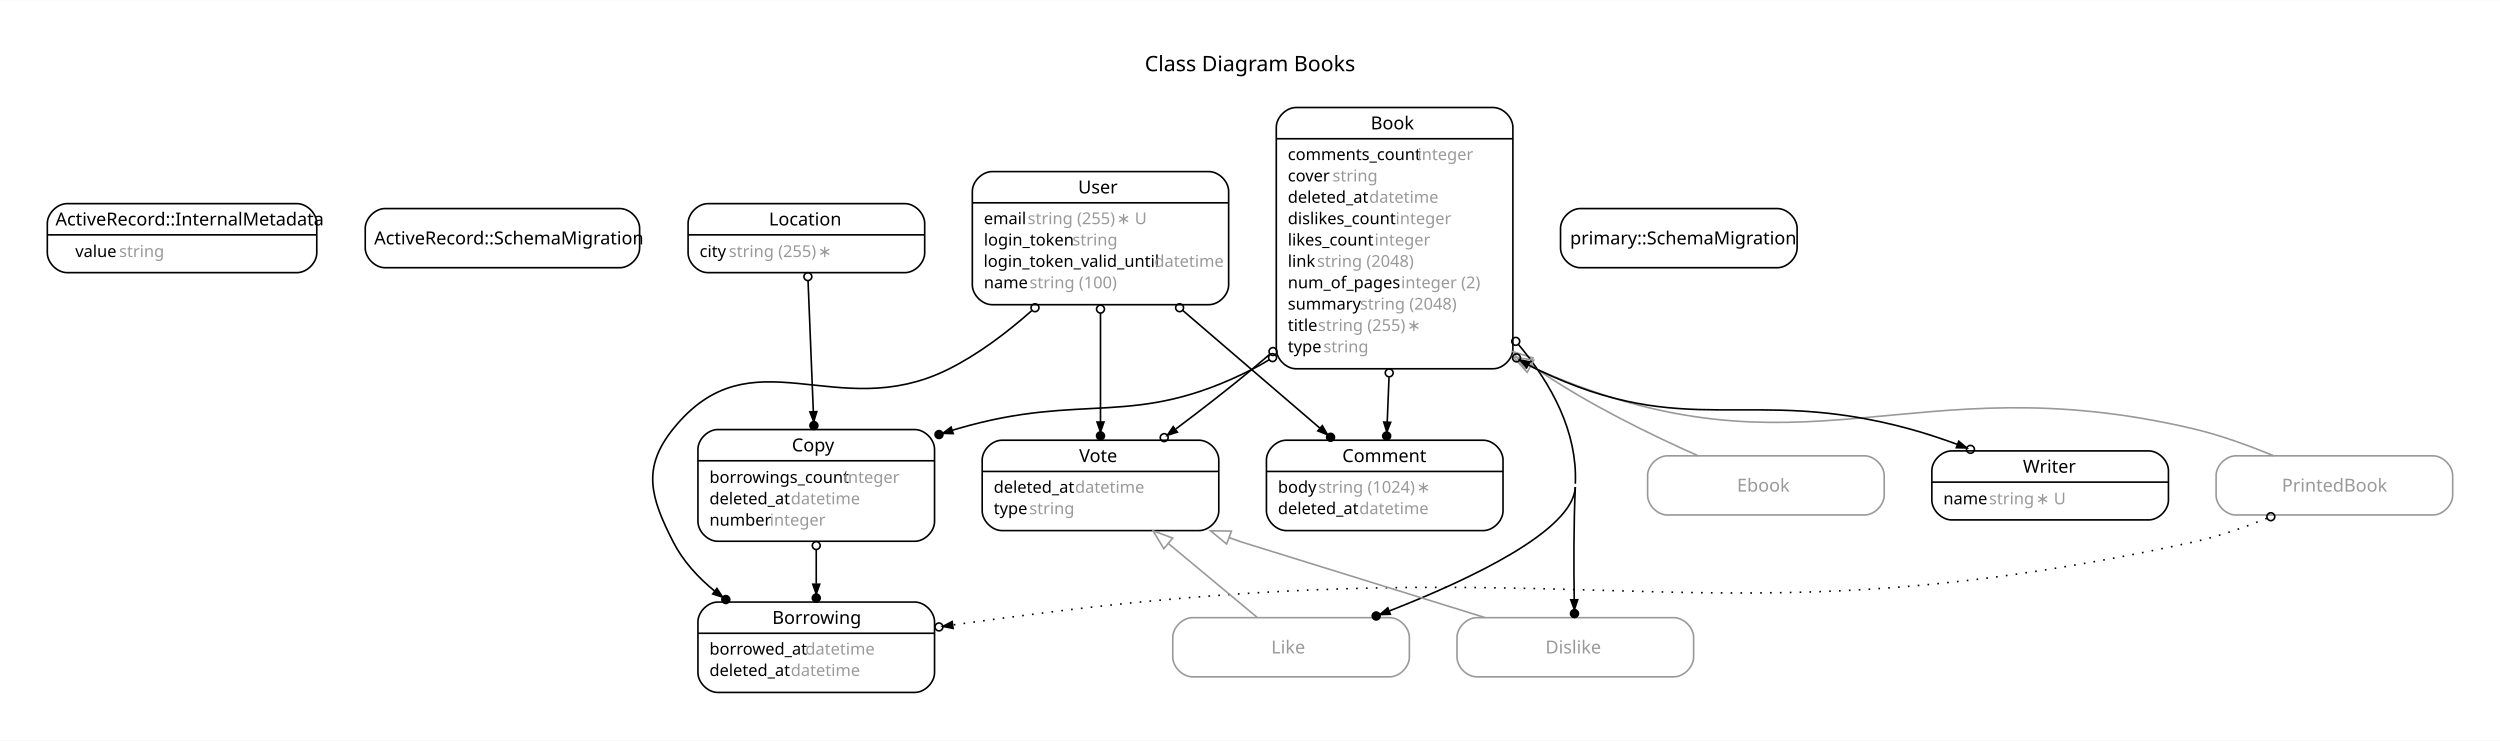
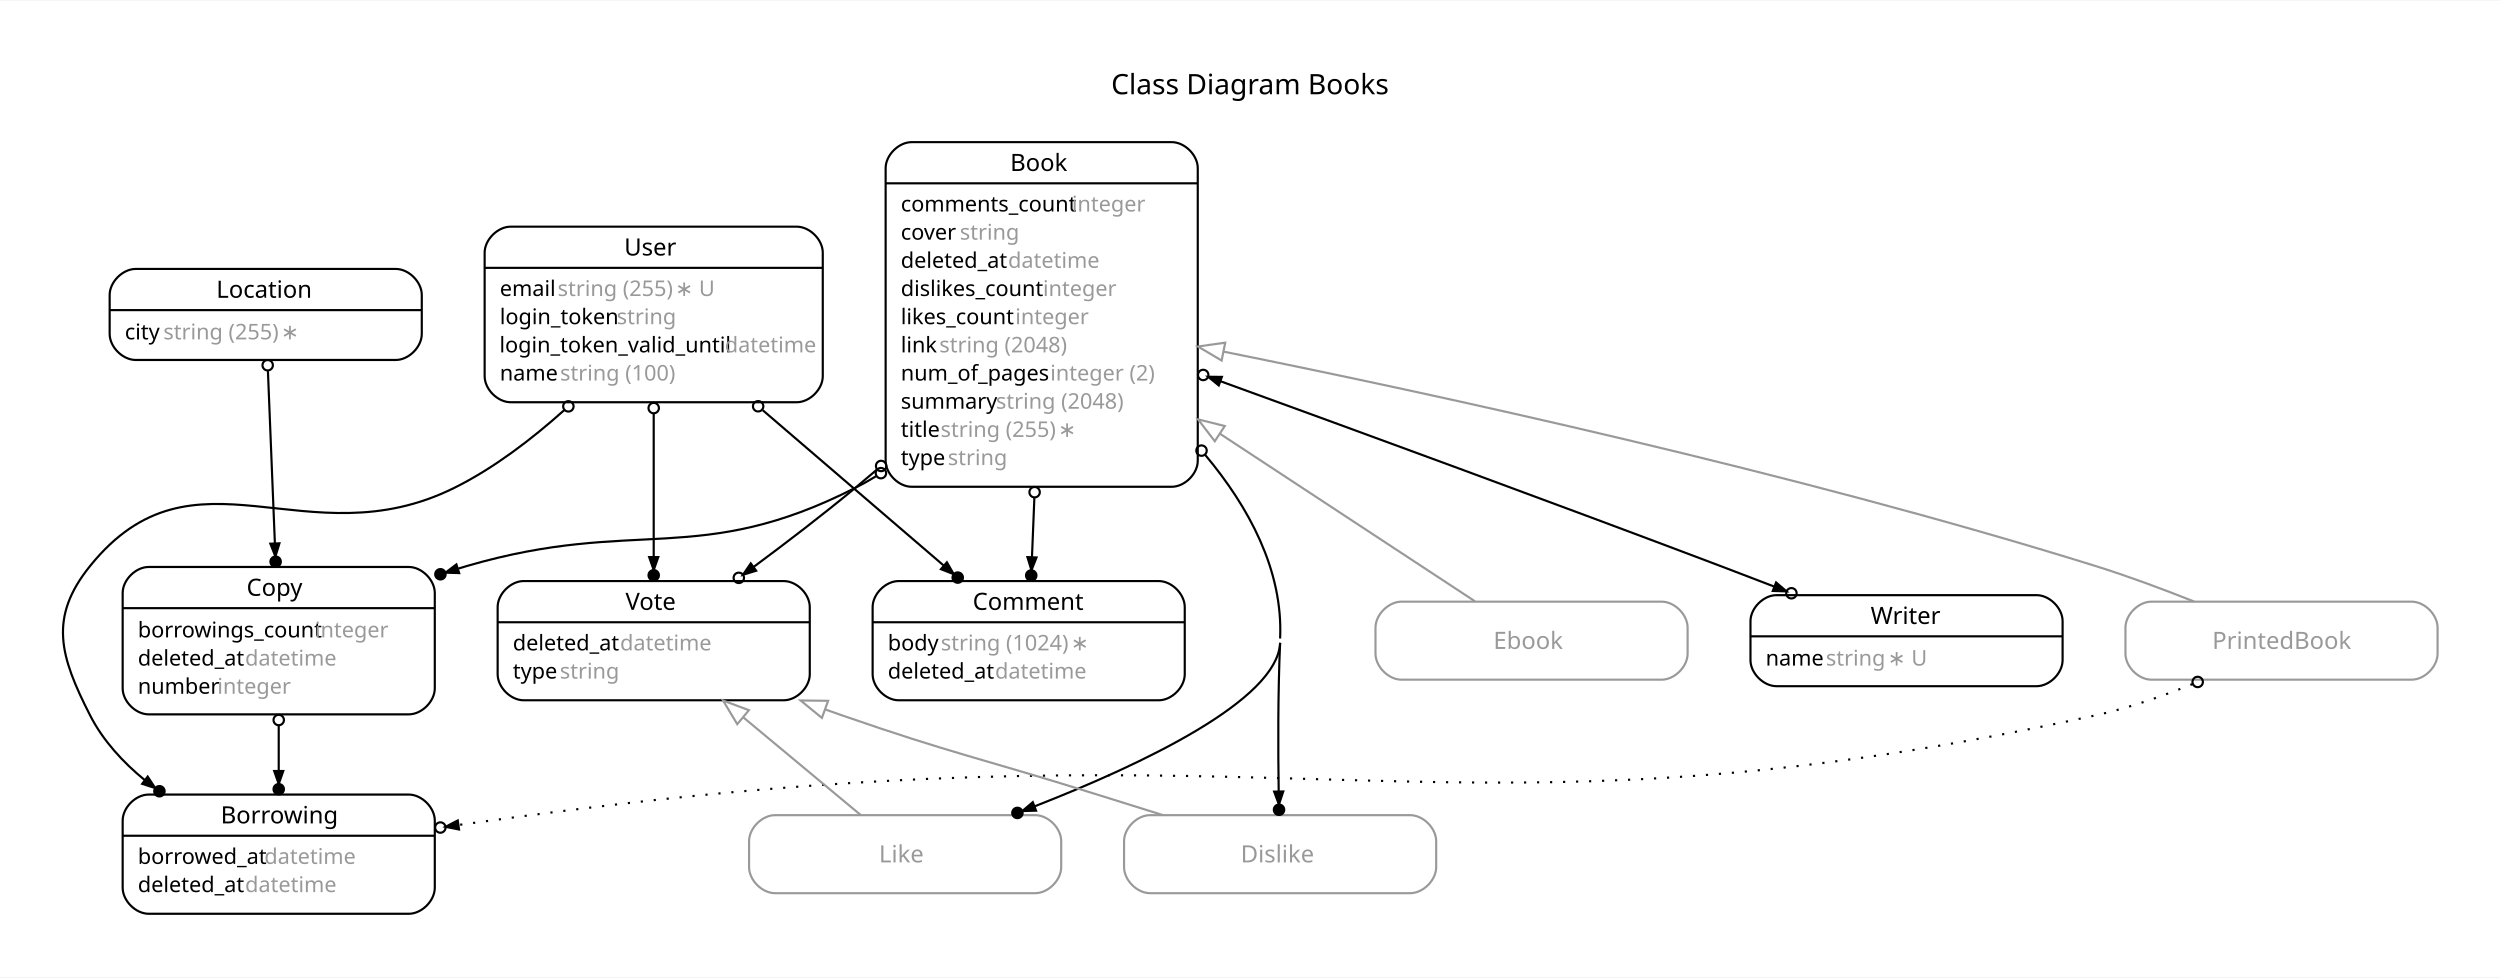
- <svg xmlns="http://www.w3.org/2000/svg" width="1522pt" height="451pt" viewBox="0.00 0.00 1521.60 450.60">
+ <svg xmlns="http://www.w3.org/2000/svg" width="1153pt" height="451pt" viewBox="0.00 0.00 1153.39 450.60">
  <g id="graph0" class="graph" transform="scale(1 1) rotate(0) translate(28.8 421.8)">
-     <polygon fill="white" stroke="none" points="-28.8,28.8 -28.8,-421.8 1492.8,-421.8 1492.8,28.8 -28.8,28.8" />
-     <text text-anchor="middle" x="732" y="-378.6" font-family="Arial BoldMT" font-size="13.00">Class Diagram Books</text>
+     <polygon fill="white" stroke="none" points="-28.8,28.8 -28.8,-421.8 1124.59,-421.8 1124.59,28.8 -28.8,28.8" />
+     <text text-anchor="middle" x="547.896" y="-378.6" font-family="Arial BoldMT" font-size="13.00">Class Diagram Books</text>
    <g id="node1" class="node">
-       <path fill="none" stroke="black" d="M12,-256C12,-256 152,-256 152,-256 158,-256 164,-262 164,-268 164,-268 164,-286 164,-286 164,-292 158,-298 152,-298 152,-298 12,-298 12,-298 6,-298 0,-292 0,-286 0,-286 0,-268 0,-268 0,-262 6,-256 12,-256" />
-       <text text-anchor="start" x="4.96" y="-284.7" font-family="Arial BoldMT" font-size="11.00">ActiveRecord::InternalMetadata</text>
-       <polyline fill="none" stroke="black" points="0,-279 164,-279 " />
-       <text text-anchor="start" x="17" y="-265.5" font-family="ArialMT" font-size="10.00">value </text>
-       <text text-anchor="start" x="43.685" y="-265.5" font-family="Arial ItalicMT" font-size="10.00" fill="#999999">string</text>
+       <path fill="none" stroke="black" d="M391.792,-197.5C391.792,-197.5 511.792,-197.5 511.792,-197.5 517.792,-197.5 523.792,-203.5 523.792,-209.5 523.792,-209.5 523.792,-344.5 523.792,-344.5 523.792,-350.5 517.792,-356.5 511.792,-356.5 511.792,-356.5 391.792,-356.5 391.792,-356.5 385.792,-356.5 379.792,-350.5 379.792,-344.5 379.792,-344.5 379.792,-209.5 379.792,-209.5 379.792,-203.5 385.792,-197.5 391.792,-197.5" />
+       <text text-anchor="start" x="437.256" y="-343.2" font-family="Arial BoldMT" font-size="11.00">Book</text>
+       <polyline fill="none" stroke="black" points="379.792,-337.5 523.792,-337.5 " />
+       <text text-anchor="start" x="386.792" y="-324.5" font-family="ArialMT" font-size="10.00">comments_count </text>
+       <text text-anchor="start" x="465.718" y="-324.5" font-family="Arial ItalicMT" font-size="10.00" fill="#999999">integer</text>
+       <text text-anchor="start" x="386.792" y="-311.5" font-family="ArialMT" font-size="10.00">cover </text>
+       <text text-anchor="start" x="414.024" y="-311.5" font-family="Arial ItalicMT" font-size="10.00" fill="#999999">string</text>
+       <text text-anchor="start" x="386.792" y="-298.5" font-family="ArialMT" font-size="10.00">deleted_at </text>
+       <text text-anchor="start" x="436.28" y="-298.5" font-family="Arial ItalicMT" font-size="10.00" fill="#999999">datetime</text>
+       <text text-anchor="start" x="386.792" y="-285.5" font-family="ArialMT" font-size="10.00">dislikes_count </text>
+       <text text-anchor="start" x="452.383" y="-285.5" font-family="Arial ItalicMT" font-size="10.00" fill="#999999">integer</text>
+       <text text-anchor="start" x="386.792" y="-272.5" font-family="ArialMT" font-size="10.00">likes_count </text>
+       <text text-anchor="start" x="439.6" y="-272.5" font-family="Arial ItalicMT" font-size="10.00" fill="#999999">integer</text>
+       <text text-anchor="start" x="386.792" y="-259.5" font-family="ArialMT" font-size="10.00">link </text>
+       <text text-anchor="start" x="404.575" y="-259.5" font-family="Arial ItalicMT" font-size="10.00" fill="#999999">string (2048)</text>
+       <text text-anchor="start" x="386.792" y="-246.5" font-family="ArialMT" font-size="10.00">num_of_pages </text>
+       <text text-anchor="start" x="455.733" y="-246.5" font-family="Arial ItalicMT" font-size="10.00" fill="#999999">integer (2)</text>
+       <text text-anchor="start" x="386.792" y="-233.5" font-family="ArialMT" font-size="10.00">summary </text>
+       <text text-anchor="start" x="430.684" y="-233.5" font-family="Arial ItalicMT" font-size="10.00" fill="#999999">string (2048)</text>
+       <text text-anchor="start" x="386.792" y="-220.5" font-family="ArialMT" font-size="10.00">title </text>
+       <text text-anchor="start" x="405.132" y="-220.5" font-family="Arial ItalicMT" font-size="10.00" fill="#999999">string (255) ∗</text>
+       <text text-anchor="start" x="386.792" y="-207.5" font-family="ArialMT" font-size="10.00">type </text>
+       <text text-anchor="start" x="408.472" y="-207.5" font-family="Arial ItalicMT" font-size="10.00" fill="#999999">string</text>
+     </g>
+     <g id="node3" class="node">
+       <path fill="none" stroke="black" d="M385.792,-99C385.792,-99 505.792,-99 505.792,-99 511.792,-99 517.792,-105 517.792,-111 517.792,-111 517.792,-142 517.792,-142 517.792,-148 511.792,-154 505.792,-154 505.792,-154 385.792,-154 385.792,-154 379.792,-154 373.792,-148 373.792,-142 373.792,-142 373.792,-111 373.792,-111 373.792,-105 379.792,-99 385.792,-99" />
+       <text text-anchor="start" x="419.953" y="-140.7" font-family="Arial BoldMT" font-size="11.00">Comment</text>
+       <polyline fill="none" stroke="black" points="373.792,-135 517.792,-135 " />
+       <text text-anchor="start" x="380.792" y="-122" font-family="ArialMT" font-size="10.00">body </text>
+       <text text-anchor="start" x="405.255" y="-122" font-family="Arial ItalicMT" font-size="10.00" fill="#999999">string (1024) ∗</text>
+       <text text-anchor="start" x="380.792" y="-109" font-family="ArialMT" font-size="10.00">deleted_at </text>
+       <text text-anchor="start" x="430.28" y="-109" font-family="Arial ItalicMT" font-size="10.00" fill="#999999">datetime</text>
+     </g>
+     <g id="edge8" class="edge">
+       <path fill="none" stroke="black" d="M448.41,-192.301C448.027,-182.813 447.652,-173.535 447.311,-165.099" />
+       <ellipse fill="none" stroke="black" cx="448.52" cy="-195.004" rx="2.4" ry="2.4" />
+       <ellipse fill="black" stroke="black" cx="446.967" cy="-156.575" rx="2.4" ry="2.4" />
+       <polygon fill="black" stroke="black" points="449.404,-164.884 447.064,-158.974 445.208,-165.053 449.404,-164.884" />
+     </g>
+     <g id="node4" class="node">
+       <path fill="none" stroke="black" d="M39.792,-92.5C39.792,-92.5 159.792,-92.5 159.792,-92.5 165.792,-92.5 171.792,-98.5 171.792,-104.5 171.792,-104.5 171.792,-148.5 171.792,-148.5 171.792,-154.5 165.792,-160.5 159.792,-160.5 159.792,-160.5 39.792,-160.5 39.792,-160.5 33.792,-160.5 27.792,-154.5 27.792,-148.5 27.792,-148.5 27.792,-104.5 27.792,-104.5 27.792,-98.5 33.792,-92.5 39.792,-92.5" />
+       <text text-anchor="start" x="84.953" y="-147.2" font-family="Arial BoldMT" font-size="11.00">Copy</text>
+       <polyline fill="none" stroke="black" points="27.792,-141.5 171.792,-141.5 " />
+       <text text-anchor="start" x="34.792" y="-128" font-family="ArialMT" font-size="10.00">borrowings_count </text>
+       <text text-anchor="start" x="116.506" y="-128" font-family="Arial ItalicMT" font-size="10.00" fill="#999999">integer</text>
+       <text text-anchor="start" x="34.792" y="-115" font-family="ArialMT" font-size="10.00">deleted_at </text>
+       <text text-anchor="start" x="84.279" y="-115" font-family="Arial ItalicMT" font-size="10.00" fill="#999999">datetime</text>
+       <text text-anchor="start" x="34.792" y="-102" font-family="ArialMT" font-size="10.00">number </text>
+       <text text-anchor="start" x="71.477" y="-102" font-family="Arial ItalicMT" font-size="10.00" fill="#999999">integer</text>
+     </g>
+     <g id="edge9" class="edge">
+       <path fill="none" stroke="black" d="M375.375,-202.368C372.22,-200.443 369.022,-198.644 365.792,-197 293.47,-160.196 264.713,-183.661 186.792,-161 185.437,-160.606 184.074,-160.2 182.704,-159.783" />
+       <ellipse fill="none" stroke="black" cx="377.621" cy="-203.787" rx="2.4" ry="2.4" />
+       <ellipse fill="black" stroke="black" cx="174.395" cy="-157.129" rx="2.4" ry="2.4" />
+       <polygon fill="black" stroke="black" points="183.036,-157.685 176.681,-157.859 181.758,-161.685 183.036,-157.685" />
+     </g>
+     <g id="node5" class="node">
+       <path fill="none" stroke="#999999" d="M501.792,-10C501.792,-10 621.792,-10 621.792,-10 627.792,-10 633.792,-16 633.792,-22 633.792,-22 633.792,-34 633.792,-34 633.792,-40 627.792,-46 621.792,-46 621.792,-46 501.792,-46 501.792,-46 495.792,-46 489.792,-40 489.792,-34 489.792,-34 489.792,-22 489.792,-22 489.792,-16 495.792,-10 501.792,-10" />
+       <text text-anchor="start" x="543.596" y="-24.2" font-family="Arial BoldMT" font-size="11.00" fill="#999999">Dislike</text>
+     </g>
+     <g id="edge7" class="edge">
+       <path fill="none" stroke="black" d="M561.792,-125.5C560.762,-102.492 560.839,-76.368 561.13,-57.109" />
+       <ellipse fill="black" stroke="black" cx="561.287" cy="-48.493" rx="2.4" ry="2.4" />
+       <polygon fill="black" stroke="black" points="563.233,-56.93 561.243,-50.892 559.034,-56.853 563.233,-56.93" />
+     </g>
+     <g id="node6" class="node">
+       <path fill="none" stroke="#999999" d="M617.792,-108.5C617.792,-108.5 737.792,-108.5 737.792,-108.5 743.792,-108.5 749.792,-114.5 749.792,-120.5 749.792,-120.5 749.792,-132.5 749.792,-132.5 749.792,-138.5 743.792,-144.5 737.792,-144.5 737.792,-144.5 617.792,-144.5 617.792,-144.5 611.792,-144.5 605.792,-138.5 605.792,-132.5 605.792,-132.5 605.792,-120.5 605.792,-120.5 605.792,-114.5 611.792,-108.5 617.792,-108.5" />
+       <text text-anchor="start" x="660.197" y="-122.7" font-family="Arial BoldMT" font-size="11.00" fill="#999999">Ebook</text>
+     </g>
+     <g id="edge1" class="edge">
+       <path fill="none" stroke="#999999" d="M534.049,-221.951C575.542,-194.687 623.02,-163.49 651.686,-144.654" />
+       <polygon fill="none" stroke="#999999" points="531.644,-218.506 523.921,-228.605 536.257,-225.526 531.644,-218.506" />
+     </g>
+     <g id="node7" class="node">
+       <path fill="none" stroke="#999999" d="M328.792,-10C328.792,-10 448.792,-10 448.792,-10 454.792,-10 460.792,-16 460.792,-22 460.792,-22 460.792,-34 460.792,-34 460.792,-40 454.792,-46 448.792,-46 448.792,-46 328.792,-46 328.792,-46 322.792,-46 316.792,-40 316.792,-34 316.792,-34 316.792,-22 316.792,-22 316.792,-16 322.792,-10 328.792,-10" />
+       <text text-anchor="start" x="376.703" y="-24.2" font-family="Arial BoldMT" font-size="11.00" fill="#999999">Like</text>
+     </g>
+     <g id="edge6" class="edge">
+       <path fill="none" stroke="black" d="M527.231,-212.199C547.329,-188.18 563.202,-158.989 561.792,-127.5" />
+       <ellipse fill="none" stroke="black" cx="525.531" cy="-214.185" rx="2.4" ry="2.4" />
+       <path fill="none" stroke="black" d="M561.792,-125.5C560.608,-99.038 498.209,-69.481 448.694,-50.136" />
+       <ellipse fill="black" stroke="black" cx="440.591" cy="-47.027" rx="2.4" ry="2.4" />
+       <polygon fill="black" stroke="black" points="449.186,-48.075 442.832,-47.886 447.681,-51.996 449.186,-48.075" />
+     </g>
+     <g id="node9" class="node">
+       <path fill="none" stroke="#999999" d="M963.792,-108.5C963.792,-108.5 1083.79,-108.5 1083.79,-108.5 1089.79,-108.5 1095.79,-114.5 1095.79,-120.5 1095.79,-120.5 1095.79,-132.5 1095.79,-132.5 1095.79,-138.5 1089.79,-144.5 1083.79,-144.5 1083.79,-144.5 963.792,-144.5 963.792,-144.5 957.792,-144.5 951.792,-138.5 951.792,-132.5 951.792,-132.5 951.792,-120.5 951.792,-120.5 951.792,-114.5 957.792,-108.5 963.792,-108.5" />
+       <text text-anchor="start" x="991.83" y="-122.7" font-family="Arial BoldMT" font-size="11.00" fill="#999999">PrintedBook</text>
+     </g>
+     <g id="edge2" class="edge">
+       <path fill="none" stroke="#999999" d="M535.723,-259.843C633.362,-240.197 798.92,-204.248 937.792,-161 952.938,-156.283 969.231,-150.205 983.518,-144.523" />
+       <polygon fill="none" stroke="#999999" points="534.81,-255.742 523.867,-262.215 536.458,-263.979 534.81,-255.742" />
+     </g>
+     <g id="node11" class="node">
+       <path fill="none" stroke="black" d="M212.792,-99C212.792,-99 332.792,-99 332.792,-99 338.792,-99 344.792,-105 344.792,-111 344.792,-111 344.792,-142 344.792,-142 344.792,-148 338.792,-154 332.792,-154 332.792,-154 212.792,-154 212.792,-154 206.792,-154 200.792,-148 200.792,-142 200.792,-142 200.792,-111 200.792,-111 200.792,-105 206.792,-99 212.792,-99" />
+       <text text-anchor="start" x="259.779" y="-140.7" font-family="Arial BoldMT" font-size="11.00">Vote</text>
+       <polyline fill="none" stroke="black" points="200.792,-135 344.792,-135 " />
+       <text text-anchor="start" x="207.792" y="-122" font-family="ArialMT" font-size="10.00">deleted_at </text>
+       <text text-anchor="start" x="257.28" y="-122" font-family="Arial ItalicMT" font-size="10.00" fill="#999999">datetime</text>
+       <text text-anchor="start" x="207.792" y="-109" font-family="ArialMT" font-size="10.00">type </text>
+       <text text-anchor="start" x="229.472" y="-109" font-family="Arial ItalicMT" font-size="10.00" fill="#999999">string</text>
+     </g>
+     <g id="edge5" class="edge">
+       <path fill="none" stroke="black" d="M375.644,-205.315C372.338,-202.48 369.045,-199.698 365.792,-197 350.877,-184.63 334.05,-171.75 318.849,-160.487" />
+       <ellipse fill="none" stroke="black" cx="377.71" cy="-207.097" rx="2.4" ry="2.4" />
+       <ellipse fill="none" stroke="black" cx="312.047" cy="-155.481" rx="2.4" ry="2.4" />
+       <polygon fill="black" stroke="black" points="320.057,-158.769 313.98,-156.904 317.568,-162.152 320.057,-158.769" />
+     </g>
+     <g id="node12" class="node">
+       <path fill="none" stroke="black" d="M790.792,-105.5C790.792,-105.5 910.792,-105.5 910.792,-105.5 916.792,-105.5 922.792,-111.5 922.792,-117.5 922.792,-117.5 922.792,-135.5 922.792,-135.5 922.792,-141.5 916.792,-147.5 910.792,-147.5 910.792,-147.5 790.792,-147.5 790.792,-147.5 784.792,-147.5 778.792,-141.5 778.792,-135.5 778.792,-135.5 778.792,-117.5 778.792,-117.5 778.792,-111.5 784.792,-105.5 790.792,-105.5" />
+       <text text-anchor="start" x="834.226" y="-134.2" font-family="Arial BoldMT" font-size="11.00">Writer</text>
+       <polyline fill="none" stroke="black" points="778.792,-128.5 922.792,-128.5 " />
+       <text text-anchor="start" x="785.792" y="-115" font-family="ArialMT" font-size="10.00">name </text>
+       <text text-anchor="start" x="813.585" y="-115" font-family="Arial ItalicMT" font-size="10.00" fill="#999999">string ∗ U</text>
+     </g>
+     <g id="edge10" class="edge">
+       <path fill="none" stroke="black" d="M534.351,-246.16C597.554,-223.197 686.833,-190.503 764.792,-161 772.889,-157.936 781.4,-154.673 789.788,-151.431" />
+       <ellipse fill="none" stroke="black" cx="526.3" cy="-249.084" rx="2.4" ry="2.4" />
+       <polygon fill="black" stroke="black" points="533.479,-244.243 528.556,-248.264 534.913,-248.191 533.479,-244.243" />
+       <ellipse fill="none" stroke="black" cx="797.685" cy="-148.37" rx="2.4" ry="2.4" />
+       <polygon fill="black" stroke="black" points="790.612,-153.364 795.447,-149.238 789.094,-149.448 790.612,-153.364" />
    </g>
    <g id="node2" class="node">
-       <path fill="none" stroke="black" d="M205.5,-259C205.5,-259 348.5,-259 348.5,-259 354.5,-259 360.5,-265 360.5,-271 360.5,-271 360.5,-283 360.5,-283 360.5,-289 354.5,-295 348.5,-295 348.5,-295 205.5,-295 205.5,-295 199.5,-295 193.5,-289 193.5,-283 193.5,-283 193.5,-271 193.5,-271 193.5,-265 199.5,-259 205.5,-259" />
-       <text text-anchor="start" x="198.94" y="-273.2" font-family="Arial BoldMT" font-size="11.00">ActiveRecord::SchemaMigration</text>
-     </g>
-     <g id="node3" class="node">
-       <path fill="none" stroke="black" d="M760,-197.5C760,-197.5 880,-197.5 880,-197.5 886,-197.5 892,-203.5 892,-209.5 892,-209.5 892,-344.5 892,-344.5 892,-350.5 886,-356.5 880,-356.5 880,-356.5 760,-356.5 760,-356.5 754,-356.5 748,-350.5 748,-344.5 748,-344.5 748,-209.5 748,-209.5 748,-203.5 754,-197.5 760,-197.5" />
-       <text text-anchor="start" x="805.464" y="-343.2" font-family="Arial BoldMT" font-size="11.00">Book</text>
-       <polyline fill="none" stroke="black" points="748,-337.5 892,-337.5 " />
-       <text text-anchor="start" x="755" y="-324.5" font-family="ArialMT" font-size="10.00">comments_count </text>
-       <text text-anchor="start" x="833.926" y="-324.5" font-family="Arial ItalicMT" font-size="10.00" fill="#999999">integer</text>
-       <text text-anchor="start" x="755" y="-311.5" font-family="ArialMT" font-size="10.00">cover </text>
-       <text text-anchor="start" x="782.231" y="-311.5" font-family="Arial ItalicMT" font-size="10.00" fill="#999999">string</text>
-       <text text-anchor="start" x="755" y="-298.5" font-family="ArialMT" font-size="10.00">deleted_at </text>
-       <text text-anchor="start" x="804.487" y="-298.5" font-family="Arial ItalicMT" font-size="10.00" fill="#999999">datetime</text>
-       <text text-anchor="start" x="755" y="-285.5" font-family="ArialMT" font-size="10.00">dislikes_count </text>
-       <text text-anchor="start" x="820.591" y="-285.5" font-family="Arial ItalicMT" font-size="10.00" fill="#999999">integer</text>
-       <text text-anchor="start" x="755" y="-272.5" font-family="ArialMT" font-size="10.00">likes_count </text>
-       <text text-anchor="start" x="807.808" y="-272.5" font-family="Arial ItalicMT" font-size="10.00" fill="#999999">integer</text>
-       <text text-anchor="start" x="755" y="-259.5" font-family="ArialMT" font-size="10.00">link </text>
-       <text text-anchor="start" x="772.783" y="-259.5" font-family="Arial ItalicMT" font-size="10.00" fill="#999999">string (2048)</text>
-       <text text-anchor="start" x="755" y="-246.5" font-family="ArialMT" font-size="10.00">num_of_pages </text>
-       <text text-anchor="start" x="823.94" y="-246.5" font-family="Arial ItalicMT" font-size="10.00" fill="#999999">integer (2)</text>
-       <text text-anchor="start" x="755" y="-233.5" font-family="ArialMT" font-size="10.00">summary </text>
-       <text text-anchor="start" x="798.892" y="-233.5" font-family="Arial ItalicMT" font-size="10.00" fill="#999999">string (2048)</text>
-       <text text-anchor="start" x="755" y="-220.5" font-family="ArialMT" font-size="10.00">title </text>
-       <text text-anchor="start" x="773.34" y="-220.5" font-family="Arial ItalicMT" font-size="10.00" fill="#999999">string (255) ∗</text>
-       <text text-anchor="start" x="755" y="-207.5" font-family="ArialMT" font-size="10.00">type </text>
-       <text text-anchor="start" x="776.68" y="-207.5" font-family="Arial ItalicMT" font-size="10.00" fill="#999999">string</text>
-     </g>
-     <g id="node5" class="node">
-       <path fill="none" stroke="black" d="M754,-99C754,-99 874,-99 874,-99 880,-99 886,-105 886,-111 886,-111 886,-142 886,-142 886,-148 880,-154 874,-154 874,-154 754,-154 754,-154 748,-154 742,-148 742,-142 742,-142 742,-111 742,-111 742,-105 748,-99 754,-99" />
-       <text text-anchor="start" x="788.16" y="-140.7" font-family="Arial BoldMT" font-size="11.00">Comment</text>
-       <polyline fill="none" stroke="black" points="742,-135 886,-135 " />
-       <text text-anchor="start" x="749" y="-122" font-family="ArialMT" font-size="10.00">body </text>
-       <text text-anchor="start" x="773.463" y="-122" font-family="Arial ItalicMT" font-size="10.00" fill="#999999">string (1024) ∗</text>
-       <text text-anchor="start" x="749" y="-109" font-family="ArialMT" font-size="10.00">deleted_at </text>
-       <text text-anchor="start" x="798.487" y="-109" font-family="Arial ItalicMT" font-size="10.00" fill="#999999">datetime</text>
-     </g>
-     <g id="edge8" class="edge">
-       <path fill="none" stroke="black" d="M816.618,-192.301C816.235,-182.813 815.86,-173.535 815.519,-165.099" />
-       <ellipse fill="none" stroke="black" cx="816.727" cy="-195.004" rx="2.4" ry="2.4" />
-       <ellipse fill="black" stroke="black" cx="815.175" cy="-156.575" rx="2.4" ry="2.4" />
-       <polygon fill="black" stroke="black" points="817.612,-164.884 815.272,-158.974 813.416,-165.053 817.612,-164.884" />
-     </g>
-     <g id="node6" class="node">
-       <path fill="none" stroke="black" d="M408,-92.5C408,-92.5 528,-92.5 528,-92.5 534,-92.5 540,-98.5 540,-104.5 540,-104.5 540,-148.5 540,-148.5 540,-154.5 534,-160.5 528,-160.5 528,-160.5 408,-160.5 408,-160.5 402,-160.5 396,-154.5 396,-148.5 396,-148.5 396,-104.5 396,-104.5 396,-98.5 402,-92.5 408,-92.5" />
-       <text text-anchor="start" x="453.16" y="-147.2" font-family="Arial BoldMT" font-size="11.00">Copy</text>
-       <polyline fill="none" stroke="black" points="396,-141.5 540,-141.5 " />
-       <text text-anchor="start" x="403" y="-128" font-family="ArialMT" font-size="10.00">borrowings_count </text>
-       <text text-anchor="start" x="484.714" y="-128" font-family="Arial ItalicMT" font-size="10.00" fill="#999999">integer</text>
-       <text text-anchor="start" x="403" y="-115" font-family="ArialMT" font-size="10.00">deleted_at </text>
-       <text text-anchor="start" x="452.487" y="-115" font-family="Arial ItalicMT" font-size="10.00" fill="#999999">datetime</text>
-       <text text-anchor="start" x="403" y="-102" font-family="ArialMT" font-size="10.00">number </text>
-       <text text-anchor="start" x="439.685" y="-102" font-family="Arial ItalicMT" font-size="10.00" fill="#999999">integer</text>
-     </g>
-     <g id="edge9" class="edge">
-       <path fill="none" stroke="black" d="M743.671,-202.986C740.161,-200.827 736.599,-198.819 733,-197 660.572,-160.404 631.876,-183.812 554,-161 553.025,-160.714 552.045,-160.422 551.061,-160.124" />
-       <ellipse fill="none" stroke="black" cx="745.739" cy="-204.3" rx="2.4" ry="2.4" />
-       <ellipse fill="black" stroke="black" cx="542.707" cy="-157.456" rx="2.4" ry="2.4" />
-       <polygon fill="black" stroke="black" points="551.347,-158.011 544.993,-158.186 550.07,-162.012 551.347,-158.011" />
-     </g>
-     <g id="node7" class="node">
-       <path fill="none" stroke="#999999" d="M870,-10C870,-10 990,-10 990,-10 996,-10 1002,-16 1002,-22 1002,-22 1002,-34 1002,-34 1002,-40 996,-46 990,-46 990,-46 870,-46 870,-46 864,-46 858,-40 858,-34 858,-34 858,-22 858,-22 858,-16 864,-10 870,-10" />
-       <text text-anchor="start" x="911.803" y="-24.2" font-family="Arial BoldMT" font-size="11.00" fill="#999999">Dislike</text>
-     </g>
-     <g id="edge7" class="edge">
-       <path fill="none" stroke="black" d="M930,-125.5C928.97,-102.492 929.046,-76.368 929.338,-57.109" />
-       <ellipse fill="black" stroke="black" cx="929.495" cy="-48.493" rx="2.4" ry="2.4" />
-       <polygon fill="black" stroke="black" points="931.441,-56.93 929.451,-50.892 927.242,-56.853 931.441,-56.93" />
+       <path fill="none" stroke="black" d="M39.792,-0.5C39.792,-0.5 159.792,-0.5 159.792,-0.5 165.792,-0.5 171.792,-6.5 171.792,-12.5 171.792,-12.5 171.792,-43.5 171.792,-43.5 171.792,-49.5 165.792,-55.5 159.792,-55.5 159.792,-55.5 39.792,-55.5 39.792,-55.5 33.792,-55.5 27.792,-49.5 27.792,-43.5 27.792,-43.5 27.792,-12.5 27.792,-12.5 27.792,-6.5 33.792,-0.5 39.792,-0.5" />
+       <text text-anchor="start" x="73.031" y="-42.2" font-family="Arial BoldMT" font-size="11.00">Borrowing</text>
+       <polyline fill="none" stroke="black" points="27.792,-36.5 171.792,-36.5 " />
+       <text text-anchor="start" x="34.792" y="-23.5" font-family="ArialMT" font-size="10.00">borrowed_at </text>
+       <text text-anchor="start" x="93.161" y="-23.5" font-family="Arial ItalicMT" font-size="10.00" fill="#999999">datetime</text>
+       <text text-anchor="start" x="34.792" y="-10.5" font-family="ArialMT" font-size="10.00">deleted_at </text>
+       <text text-anchor="start" x="84.279" y="-10.5" font-family="Arial ItalicMT" font-size="10.00" fill="#999999">datetime</text>
+     </g>
+     <g id="edge15" class="edge">
+       <path fill="none" stroke="black" d="M99.792,-87.446C99.792,-80.613 99.792,-73.494 99.792,-66.671" />
+       <ellipse fill="none" stroke="black" cx="99.792" cy="-89.89" rx="2.4" ry="2.4" />
+       <ellipse fill="black" stroke="black" cx="99.792" cy="-57.973" rx="2.4" ry="2.4" />
+       <polygon fill="black" stroke="black" points="101.892,-66.373 99.792,-60.373 97.692,-66.373 101.892,-66.373" />
    </g>
    <g id="node8" class="node">
-       <path fill="none" stroke="#999999" d="M986,-108.5C986,-108.5 1106,-108.5 1106,-108.5 1112,-108.5 1118,-114.5 1118,-120.5 1118,-120.5 1118,-132.5 1118,-132.5 1118,-138.5 1112,-144.5 1106,-144.5 1106,-144.5 986,-144.5 986,-144.5 980,-144.5 974,-138.5 974,-132.5 974,-132.5 974,-120.5 974,-120.5 974,-114.5 980,-108.5 986,-108.5" />
-       <text text-anchor="start" x="1028.41" y="-122.7" font-family="Arial BoldMT" font-size="11.00" fill="#999999">Ebook</text>
-     </g>
-     <g id="edge1" class="edge">
-       <path fill="none" stroke="#999999" d="M901.878,-200.597C903.585,-199.369 905.293,-198.169 907,-197 937.943,-175.811 976.263,-157.142 1004.83,-144.504" />
-       <polygon fill="none" stroke="#999999" points="899.225,-197.336 892.138,-207.891 904.261,-204.059 899.225,-197.336" />
-     </g>
-     <g id="node9" class="node">
-       <path fill="none" stroke="#999999" d="M697,-10C697,-10 817,-10 817,-10 823,-10 829,-16 829,-22 829,-22 829,-34 829,-34 829,-40 823,-46 817,-46 817,-46 697,-46 697,-46 691,-46 685,-40 685,-34 685,-34 685,-22 685,-22 685,-16 691,-10 697,-10" />
-       <text text-anchor="start" x="744.91" y="-24.2" font-family="Arial BoldMT" font-size="11.00" fill="#999999">Like</text>
-     </g>
-     <g id="edge6" class="edge">
-       <path fill="none" stroke="black" d="M895.439,-212.199C915.537,-188.18 931.409,-158.989 930,-127.5" />
-       <ellipse fill="none" stroke="black" cx="893.739" cy="-214.185" rx="2.4" ry="2.4" />
-       <path fill="none" stroke="black" d="M930,-125.5C928.816,-99.038 866.417,-69.481 816.902,-50.136" />
-       <ellipse fill="black" stroke="black" cx="808.799" cy="-47.027" rx="2.4" ry="2.4" />
-       <polygon fill="black" stroke="black" points="817.393,-48.075 811.039,-47.886 815.889,-51.996 817.393,-48.075" />
-     </g>
-     <g id="node11" class="node">
-       <path fill="none" stroke="#999999" d="M1332,-108.5C1332,-108.5 1452,-108.5 1452,-108.5 1458,-108.5 1464,-114.5 1464,-120.5 1464,-120.5 1464,-132.5 1464,-132.5 1464,-138.5 1458,-144.5 1452,-144.5 1452,-144.5 1332,-144.5 1332,-144.5 1326,-144.5 1320,-138.5 1320,-132.5 1320,-132.5 1320,-120.5 1320,-120.5 1320,-114.5 1326,-108.5 1332,-108.5" />
-       <text text-anchor="start" x="1360.04" y="-122.7" font-family="Arial BoldMT" font-size="11.00" fill="#999999">PrintedBook</text>
-     </g>
-     <g id="edge2" class="edge">
-       <path fill="none" stroke="#999999" d="M902.768,-198.963C904.17,-198.278 905.581,-197.623 907,-197 1070.04,-125.437 1132.66,-201.717 1306,-161 1322.53,-157.116 1340.12,-150.705 1355.05,-144.525" />
-       <polygon fill="none" stroke="#999999" points="900.692,-195.311 892.192,-204.766 904.733,-202.676 900.692,-195.311" />
-     </g>
-     <g id="node13" class="node">
-       <path fill="none" stroke="black" d="M581,-99C581,-99 701,-99 701,-99 707,-99 713,-105 713,-111 713,-111 713,-142 713,-142 713,-148 707,-154 701,-154 701,-154 581,-154 581,-154 575,-154 569,-148 569,-142 569,-142 569,-111 569,-111 569,-105 575,-99 581,-99" />
-       <text text-anchor="start" x="627.987" y="-140.7" font-family="Arial BoldMT" font-size="11.00">Vote</text>
-       <polyline fill="none" stroke="black" points="569,-135 713,-135 " />
-       <text text-anchor="start" x="576" y="-122" font-family="ArialMT" font-size="10.00">deleted_at </text>
-       <text text-anchor="start" x="625.487" y="-122" font-family="Arial ItalicMT" font-size="10.00" fill="#999999">datetime</text>
-       <text text-anchor="start" x="576" y="-109" font-family="ArialMT" font-size="10.00">type </text>
-       <text text-anchor="start" x="597.68" y="-109" font-family="Arial ItalicMT" font-size="10.00" fill="#999999">string</text>
-     </g>
-     <g id="edge5" class="edge">
-       <path fill="none" stroke="black" d="M744.079,-206.343C740.358,-203.156 736.652,-200.027 733,-197 718.323,-184.834 701.834,-172.102 686.912,-160.908" />
-       <ellipse fill="none" stroke="black" cx="745.984" cy="-207.983" rx="2.4" ry="2.4" />
-       <ellipse fill="none" stroke="black" cx="679.778" cy="-155.591" rx="2.4" ry="2.4" />
-       <polygon fill="black" stroke="black" points="687.768,-158.927 681.703,-157.025 685.258,-162.295 687.768,-158.927" />
-     </g>
-     <g id="node14" class="node">
-       <path fill="none" stroke="black" d="M1159,-105.5C1159,-105.5 1279,-105.5 1279,-105.5 1285,-105.5 1291,-111.5 1291,-117.5 1291,-117.5 1291,-135.5 1291,-135.5 1291,-141.5 1285,-147.5 1279,-147.5 1279,-147.5 1159,-147.5 1159,-147.5 1153,-147.5 1147,-141.5 1147,-135.5 1147,-135.5 1147,-117.5 1147,-117.5 1147,-111.5 1153,-105.5 1159,-105.5" />
-       <text text-anchor="start" x="1202.43" y="-134.2" font-family="Arial BoldMT" font-size="11.00">Writer</text>
-       <polyline fill="none" stroke="black" points="1147,-128.5 1291,-128.5 " />
-       <text text-anchor="start" x="1154" y="-115" font-family="ArialMT" font-size="10.00">name </text>
-       <text text-anchor="start" x="1181.79" y="-115" font-family="Arial ItalicMT" font-size="10.00" fill="#999999">string ∗ U</text>
-     </g>
-     <g id="edge10" class="edge">
-       <path fill="none" stroke="black" d="M901.815,-199.638C903.532,-198.716 905.261,-197.835 907,-197 998.691,-152.979 1034.83,-187.61 1133,-161 1142.65,-158.383 1152.71,-155.051 1162.41,-151.507" />
-       <ellipse fill="none" stroke="black" cx="894.184" cy="-204.126" rx="2.4" ry="2.4" />
-       <polygon fill="black" stroke="black" points="900.36,-198.057 896.253,-202.909 902.489,-201.678 900.36,-198.057" />
-       <ellipse fill="none" stroke="black" cx="1170.5" cy="-148.451" rx="2.4" ry="2.4" />
-       <polygon fill="black" stroke="black" points="1163.38,-153.384 1168.25,-149.299 1161.9,-149.454 1163.38,-153.384" />
-     </g>
-     <g id="node4" class="node">
-       <path fill="none" stroke="black" d="M408,-0.5C408,-0.5 528,-0.5 528,-0.5 534,-0.5 540,-6.5 540,-12.5 540,-12.5 540,-43.5 540,-43.5 540,-49.5 534,-55.5 528,-55.5 528,-55.5 408,-55.5 408,-55.5 402,-55.5 396,-49.5 396,-43.5 396,-43.5 396,-12.5 396,-12.5 396,-6.5 402,-0.5 408,-0.5" />
-       <text text-anchor="start" x="441.239" y="-42.2" font-family="Arial BoldMT" font-size="11.00">Borrowing</text>
-       <polyline fill="none" stroke="black" points="396,-36.5 540,-36.5 " />
-       <text text-anchor="start" x="403" y="-23.5" font-family="ArialMT" font-size="10.00">borrowed_at </text>
-       <text text-anchor="start" x="461.369" y="-23.5" font-family="Arial ItalicMT" font-size="10.00" fill="#999999">datetime</text>
-       <text text-anchor="start" x="403" y="-10.5" font-family="ArialMT" font-size="10.00">deleted_at </text>
-       <text text-anchor="start" x="452.487" y="-10.5" font-family="Arial ItalicMT" font-size="10.00" fill="#999999">datetime</text>
-     </g>
-     <g id="edge15" class="edge">
-       <path fill="none" stroke="black" d="M468,-87.446C468,-80.613 468,-73.494 468,-66.671" />
-       <ellipse fill="none" stroke="black" cx="468" cy="-89.89" rx="2.4" ry="2.4" />
-       <ellipse fill="black" stroke="black" cx="468" cy="-57.973" rx="2.4" ry="2.4" />
-       <polygon fill="black" stroke="black" points="470.1,-66.373 468,-60.373 465.9,-66.373 470.1,-66.373" />
+       <path fill="none" stroke="black" d="M33.792,-256C33.792,-256 153.792,-256 153.792,-256 159.792,-256 165.792,-262 165.792,-268 165.792,-268 165.792,-286 165.792,-286 165.792,-292 159.792,-298 153.792,-298 153.792,-298 33.792,-298 33.792,-298 27.792,-298 21.792,-292 21.792,-286 21.792,-286 21.792,-268 21.792,-268 21.792,-262 27.792,-256 33.792,-256" />
+       <text text-anchor="start" x="70.998" y="-284.7" font-family="Arial BoldMT" font-size="11.00">Location</text>
+       <polyline fill="none" stroke="black" points="21.792,-279 165.792,-279 " />
+       <text text-anchor="start" x="28.792" y="-265.5" font-family="ArialMT" font-size="10.00">city </text>
+       <text text-anchor="start" x="46.571" y="-265.5" font-family="Arial ItalicMT" font-size="10.00" fill="#999999">string (255) ∗</text>
+     </g>
+     <g id="edge14" class="edge">
+       <path fill="none" stroke="black" d="M94.807,-250.879C95.682,-229.227 96.966,-197.461 98.011,-171.585" />
+       <ellipse fill="none" stroke="black" cx="94.698" cy="-253.575" rx="2.4" ry="2.4" />
+       <ellipse fill="black" stroke="black" cx="98.361" cy="-162.934" rx="2.4" ry="2.4" />
+       <polygon fill="black" stroke="black" points="100.12,-171.412 98.264,-165.332 95.923,-171.243 100.12,-171.412" />
+     </g>
+     <g id="edge11" class="edge">
+       <path fill="none" stroke="black" stroke-dasharray="1,5" d="M982.676,-106.452C968.719,-100.81 952.844,-95.272 937.792,-92 661.567,-31.956 584.208,-82.653 302.792,-56 263.338,-52.263 219.755,-46.661 183.118,-41.528" />
+       <ellipse fill="none" stroke="black" cx="985.112" cy="-107.453" rx="2.4" ry="2.4" />
+       <ellipse fill="none" stroke="black" cx="174.36" cy="-40.288" rx="2.4" ry="2.4" />
+       <polygon fill="black" stroke="black" points="182.972,-39.386 176.736,-40.624 182.383,-43.544 182.972,-39.386" />
    </g>
    <g id="node10" class="node">
-       <path fill="none" stroke="black" d="M402,-256C402,-256 522,-256 522,-256 528,-256 534,-262 534,-268 534,-268 534,-286 534,-286 534,-292 528,-298 522,-298 522,-298 402,-298 402,-298 396,-298 390,-292 390,-286 390,-286 390,-268 390,-268 390,-262 396,-256 402,-256" />
-       <text text-anchor="start" x="439.206" y="-284.7" font-family="Arial BoldMT" font-size="11.00">Location</text>
-       <polyline fill="none" stroke="black" points="390,-279 534,-279 " />
-       <text text-anchor="start" x="397" y="-265.5" font-family="ArialMT" font-size="10.00">city </text>
-       <text text-anchor="start" x="414.778" y="-265.5" font-family="Arial ItalicMT" font-size="10.00" fill="#999999">string (255) ∗</text>
-     </g>
-     <g id="edge14" class="edge">
-       <path fill="none" stroke="black" d="M463.015,-250.879C463.89,-229.227 465.173,-197.461 466.219,-171.585" />
-       <ellipse fill="none" stroke="black" cx="462.906" cy="-253.575" rx="2.4" ry="2.4" />
-       <ellipse fill="black" stroke="black" cx="466.568" cy="-162.934" rx="2.4" ry="2.4" />
-       <polygon fill="black" stroke="black" points="468.327,-171.412 466.471,-165.332 464.131,-171.243 468.327,-171.412" />
-     </g>
-     <g id="edge11" class="edge">
-       <path fill="none" stroke="black" stroke-dasharray="1,5" d="M1350.88,-106.451C1336.93,-100.81 1321.05,-95.271 1306,-92 1029.34,-31.875 951.85,-82.774 670,-56 630.897,-52.285 587.721,-46.715 551.358,-41.597" />
-       <ellipse fill="none" stroke="black" cx="1353.32" cy="-107.453" rx="2.4" ry="2.4" />
-       <ellipse fill="none" stroke="black" cx="542.68" cy="-40.363" rx="2.4" ry="2.4" />
-       <polygon fill="black" stroke="black" points="551.292,-39.467 545.056,-40.701 550.701,-43.625 551.292,-39.467" />
-     </g>
-     <g id="node12" class="node">
-       <path fill="none" stroke="black" d="M575,-236.5C575,-236.5 707,-236.5 707,-236.5 713,-236.5 719,-242.5 719,-248.5 719,-248.5 719,-305.5 719,-305.5 719,-311.5 713,-317.5 707,-317.5 707,-317.5 575,-317.5 575,-317.5 569,-317.5 563,-311.5 563,-305.5 563,-305.5 563,-248.5 563,-248.5 563,-242.5 569,-236.5 575,-236.5" />
-       <text text-anchor="start" x="627.388" y="-304.2" font-family="Arial BoldMT" font-size="11.00">User</text>
-       <polyline fill="none" stroke="black" points="563,-298.5 719,-298.5 " />
-       <text text-anchor="start" x="570" y="-285.5" font-family="ArialMT" font-size="10.00">email </text>
-       <text text-anchor="start" x="596.675" y="-285.5" font-family="Arial ItalicMT" font-size="10.00" fill="#999999">string (255) ∗ U</text>
-       <text text-anchor="start" x="570" y="-272.5" font-family="ArialMT" font-size="10.00">login_token </text>
-       <text text-anchor="start" x="623.931" y="-272.5" font-family="Arial ItalicMT" font-size="10.00" fill="#999999">string</text>
-       <text text-anchor="start" x="569.84" y="-259.5" font-family="ArialMT" font-size="10.00">login_token_valid_until </text>
-       <text text-anchor="start" x="673.805" y="-259.5" font-family="Arial ItalicMT" font-size="10.00" fill="#999999">datetime</text>
-       <text text-anchor="start" x="570" y="-246.5" font-family="ArialMT" font-size="10.00">name </text>
-       <text text-anchor="start" x="597.793" y="-246.5" font-family="Arial ItalicMT" font-size="10.00" fill="#999999">string (100)</text>
+       <path fill="none" stroke="black" d="M206.792,-236.5C206.792,-236.5 338.792,-236.5 338.792,-236.5 344.792,-236.5 350.792,-242.5 350.792,-248.5 350.792,-248.5 350.792,-305.5 350.792,-305.5 350.792,-311.5 344.792,-317.5 338.792,-317.5 338.792,-317.5 206.792,-317.5 206.792,-317.5 200.792,-317.5 194.792,-311.5 194.792,-305.5 194.792,-305.5 194.792,-248.5 194.792,-248.5 194.792,-242.5 200.792,-236.5 206.792,-236.5" />
+       <text text-anchor="start" x="259.18" y="-304.2" font-family="Arial BoldMT" font-size="11.00">User</text>
+       <polyline fill="none" stroke="black" points="194.792,-298.5 350.792,-298.5 " />
+       <text text-anchor="start" x="201.792" y="-285.5" font-family="ArialMT" font-size="10.00">email </text>
+       <text text-anchor="start" x="228.467" y="-285.5" font-family="Arial ItalicMT" font-size="10.00" fill="#999999">string (255) ∗ U</text>
+       <text text-anchor="start" x="201.792" y="-272.5" font-family="ArialMT" font-size="10.00">login_token </text>
+       <text text-anchor="start" x="255.723" y="-272.5" font-family="Arial ItalicMT" font-size="10.00" fill="#999999">string</text>
+       <text text-anchor="start" x="201.633" y="-259.5" font-family="ArialMT" font-size="10.00">login_token_valid_until </text>
+       <text text-anchor="start" x="305.597" y="-259.5" font-family="Arial ItalicMT" font-size="10.00" fill="#999999">datetime</text>
+       <text text-anchor="start" x="201.792" y="-246.5" font-family="ArialMT" font-size="10.00">name </text>
+       <text text-anchor="start" x="229.585" y="-246.5" font-family="Arial ItalicMT" font-size="10.00" fill="#999999">string (100)</text>
    </g>
    <g id="edge16" class="edge">
-       <path fill="none" stroke="black" d="M599.171,-232.868C584.17,-219.578 566.391,-206.072 548,-197 479.906,-163.411 428.698,-220.075 381,-161 361.735,-137.14 367.056,-119.313 381,-92 386.896,-80.451 396.007,-70.529 406.152,-62.2" />
-       <ellipse fill="none" stroke="black" cx="601.138" cy="-234.635" rx="2.4" ry="2.4" />
-       <ellipse fill="black" stroke="black" cx="412.958" cy="-57.031" rx="2.4" ry="2.4" />
-       <polygon fill="black" stroke="black" points="407.539,-63.784 411.046,-58.483 404.998,-60.44 407.539,-63.784" />
+       <path fill="none" stroke="black" d="M231.488,-232.846C216.653,-219.554 199.05,-206.053 180.792,-197 112.379,-163.078 60.799,-220.384 12.792,-161 -6.487,-137.152 -1.152,-119.313 12.792,-92 18.688,-80.451 27.799,-70.529 37.944,-62.2" />
+       <ellipse fill="none" stroke="black" cx="233.422" cy="-234.603" rx="2.4" ry="2.4" />
+       <ellipse fill="black" stroke="black" cx="44.75" cy="-57.031" rx="2.4" ry="2.4" />
+       <polygon fill="black" stroke="black" points="39.331,-63.784 42.839,-58.483 36.79,-60.44 39.331,-63.784" />
    </g>
    <g id="edge12" class="edge">
-       <path fill="none" stroke="black" d="M691.128,-232.949C704.715,-221.282 719.42,-208.656 733,-197 746.494,-185.417 761.256,-172.75 774.437,-161.441" />
-       <ellipse fill="none" stroke="black" cx="689.149" cy="-234.649" rx="2.4" ry="2.4" />
-       <ellipse fill="black" stroke="black" cx="781.02" cy="-155.793" rx="2.4" ry="2.4" />
-       <polygon fill="black" stroke="black" points="776.012,-162.856 779.199,-157.355 773.278,-159.668 776.012,-162.856" />
+       <path fill="none" stroke="black" d="M323.108,-232.81C349.659,-210.019 381.76,-182.464 406.465,-161.257" />
+       <ellipse fill="none" stroke="black" cx="320.974" cy="-234.642" rx="2.4" ry="2.4" />
+       <ellipse fill="black" stroke="black" cx="413.053" cy="-155.603" rx="2.4" ry="2.4" />
+       <polygon fill="black" stroke="black" points="408.047,-162.667 411.232,-157.166 405.311,-159.48 408.047,-162.667" />
    </g>
    <g id="edge13" class="edge">
-       <path fill="none" stroke="black" d="M641,-231.26C641,-210.175 641,-185.299 641,-165.191" />
-       <ellipse fill="none" stroke="black" cx="641" cy="-233.805" rx="2.4" ry="2.4" />
-       <ellipse fill="black" stroke="black" cx="641" cy="-156.666" rx="2.4" ry="2.4" />
-       <polygon fill="black" stroke="black" points="643.1,-165.066 641,-159.066 638.9,-165.066 643.1,-165.066" />
+       <path fill="none" stroke="black" d="M272.792,-231.26C272.792,-210.175 272.792,-185.299 272.792,-165.191" />
+       <ellipse fill="none" stroke="black" cx="272.792" cy="-233.805" rx="2.4" ry="2.4" />
+       <ellipse fill="black" stroke="black" cx="272.792" cy="-156.666" rx="2.4" ry="2.4" />
+       <polygon fill="black" stroke="black" points="274.892,-165.066 272.792,-159.066 270.692,-165.066 274.892,-165.066" />
    </g>
    <g id="edge3" class="edge">
-       <path fill="none" stroke="#999999" d="M719.348,-94.716C721.925,-93.788 724.481,-92.88 727,-92 727.458,-91.84 814.999,-64.678 874.959,-46.075" />
-       <polygon fill="none" stroke="#999999" points="717.787,-90.815 707.966,-98.888 720.678,-98.701 717.787,-90.815" />
+       <path fill="none" stroke="#999999" d="M352.057,-94.726C354.662,-93.796 357.246,-92.884 359.792,-92 410.786,-74.291 424.263,-72.085 475.792,-56 486.1,-52.783 497.098,-49.338 507.667,-46.023" />
+       <polygon fill="none" stroke="#999999" points="350.391,-90.863 340.548,-98.909 353.261,-98.757 350.391,-90.863" />
    </g>
    <g id="edge4" class="edge">
-       <path fill="none" stroke="#999999" d="M682.332,-91.116C700.676,-75.856 721.451,-58.573 736.421,-46.119" />
-       <polygon fill="none" stroke="#999999" points="679.544,-87.972 673.005,-98.876 684.916,-94.43 679.544,-87.972" />
-     </g>
-     <g id="node15" class="node">
-       <path fill="none" stroke="black" d="M933,-259C933,-259 1053,-259 1053,-259 1059,-259 1065,-265 1065,-271 1065,-271 1065,-283 1065,-283 1065,-289 1059,-295 1053,-295 1053,-295 933,-295 933,-295 927,-295 921,-289 921,-283 921,-283 921,-271 921,-271 921,-265 927,-259 933,-259" />
-       <text text-anchor="start" x="926.813" y="-273.2" font-family="Arial BoldMT" font-size="11.00">primary::SchemaMigration</text>
+       <path fill="none" stroke="#999999" d="M314.124,-91.116C332.468,-75.856 353.243,-58.573 368.213,-46.119" />
+       <polygon fill="none" stroke="#999999" points="311.336,-87.972 304.797,-98.876 316.708,-94.43 311.336,-87.972" />
    </g>
  </g>
</svg>
